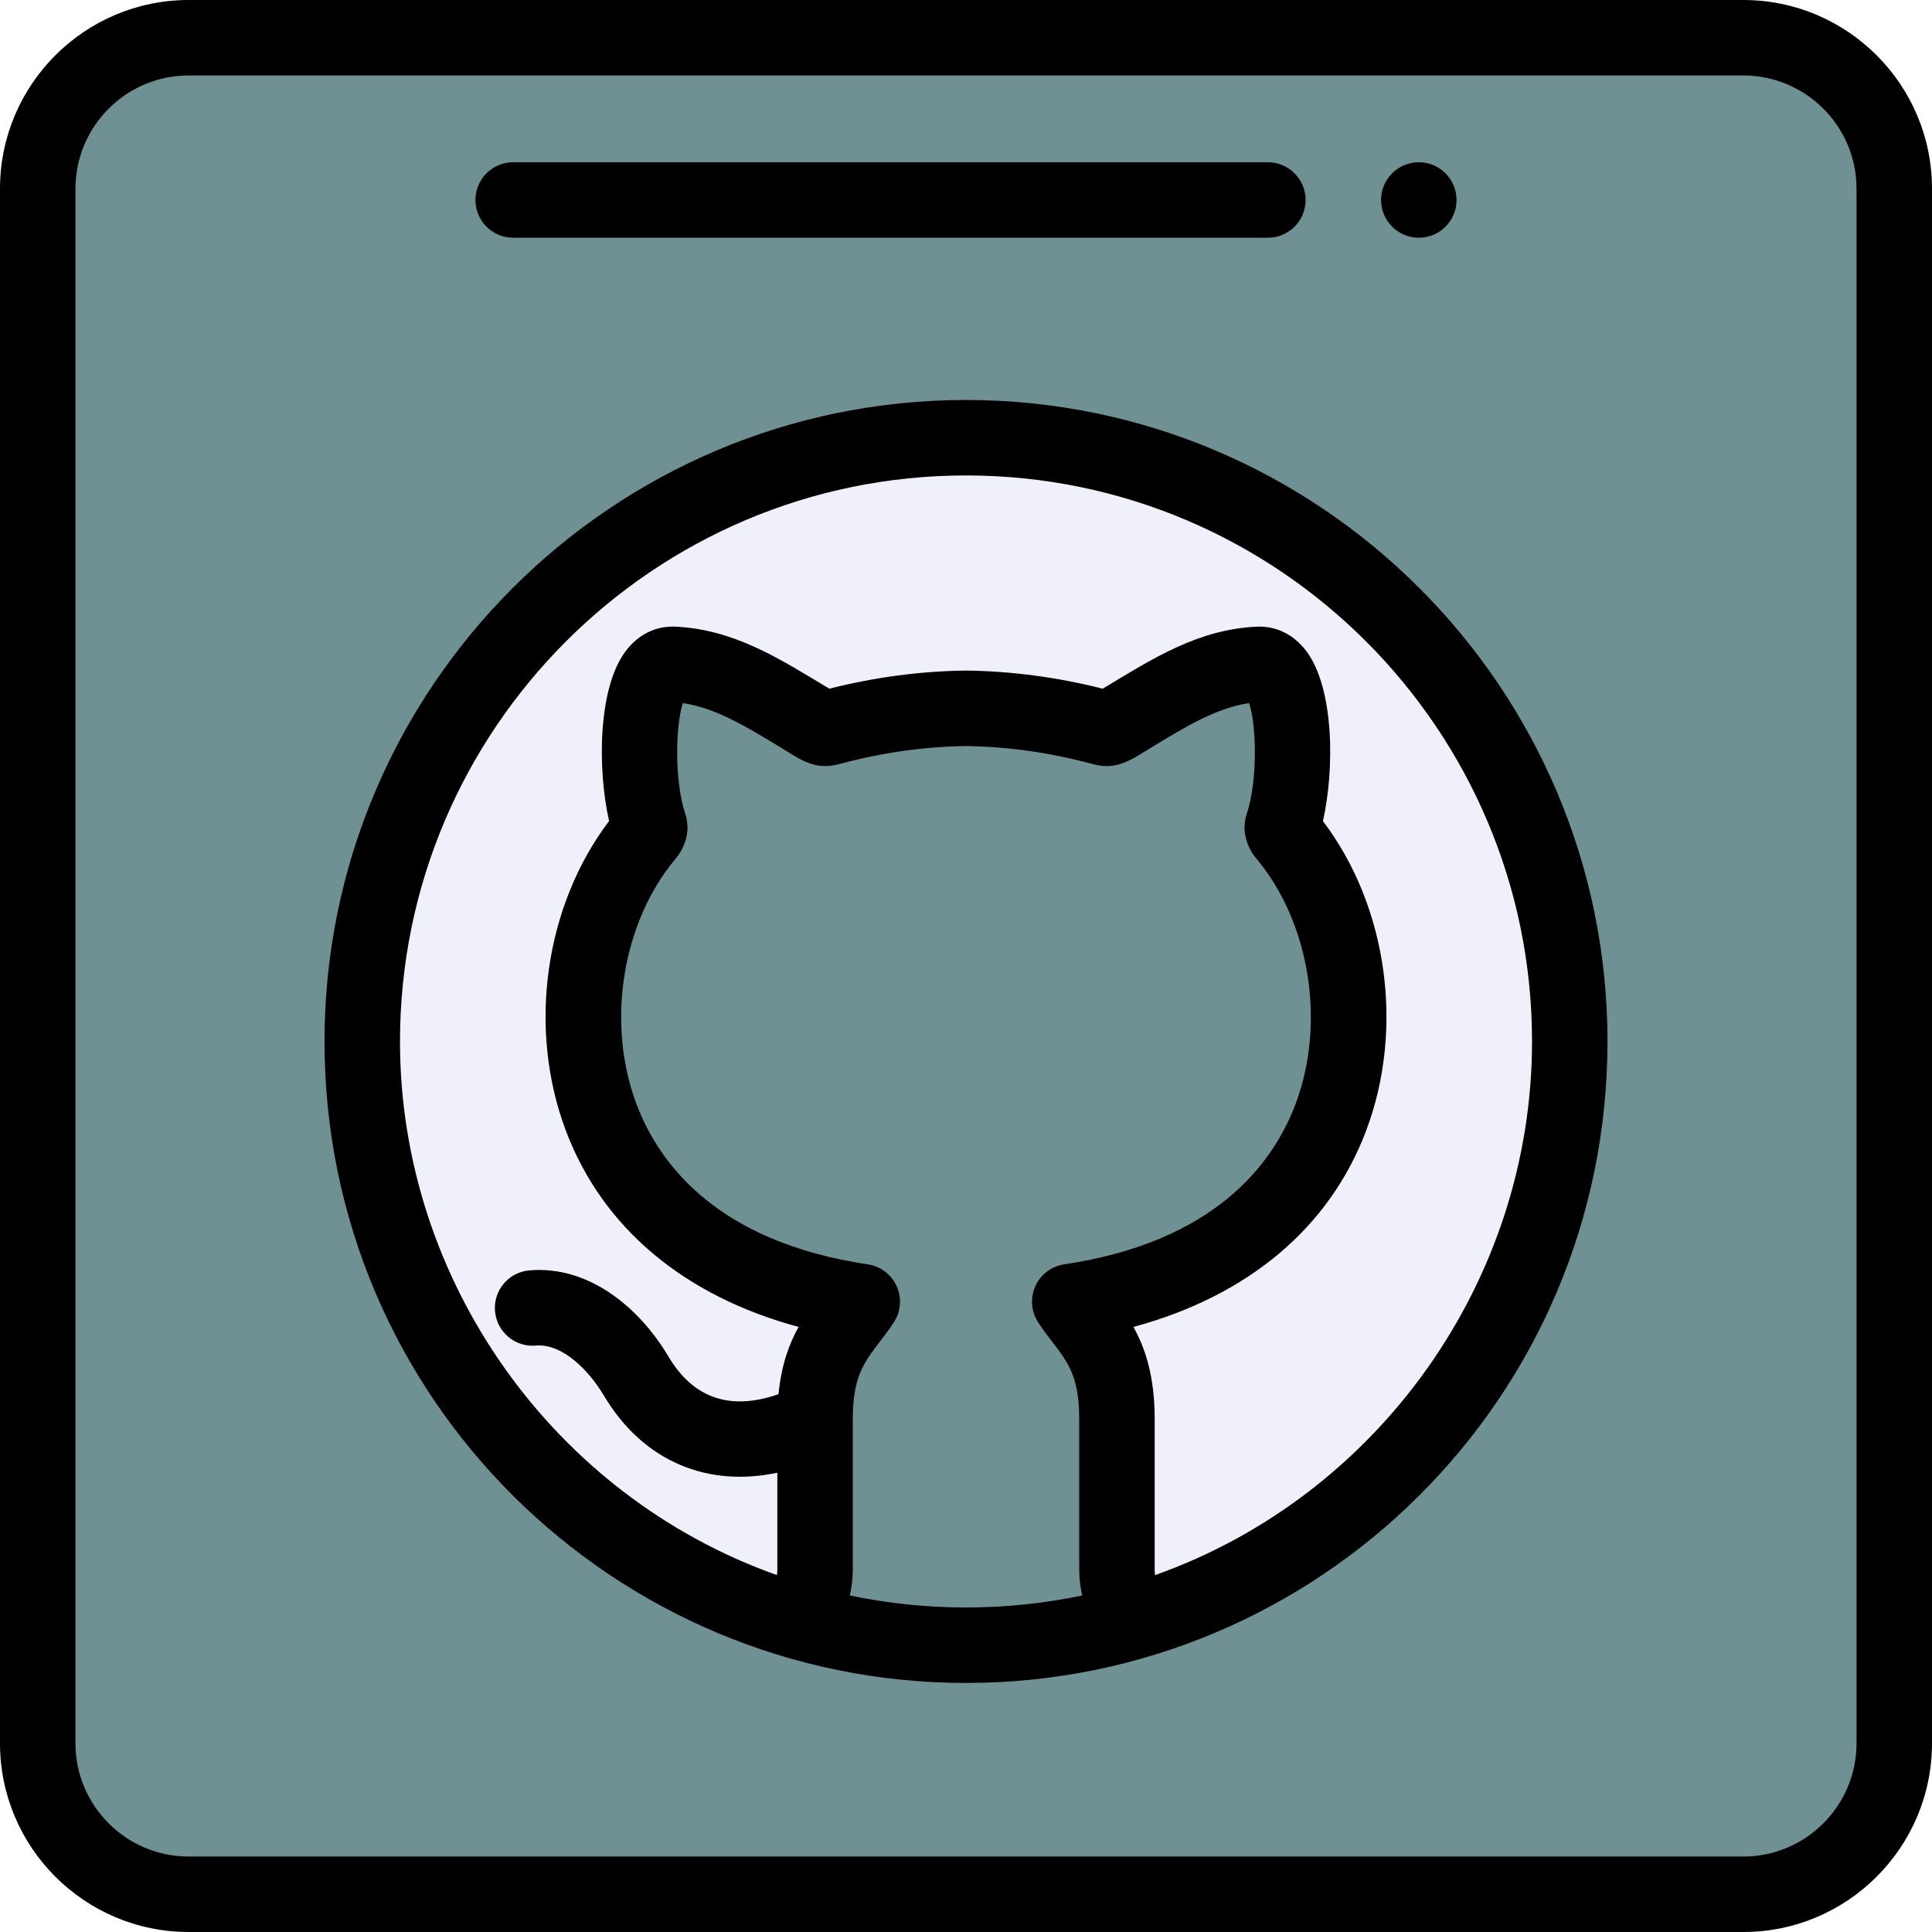
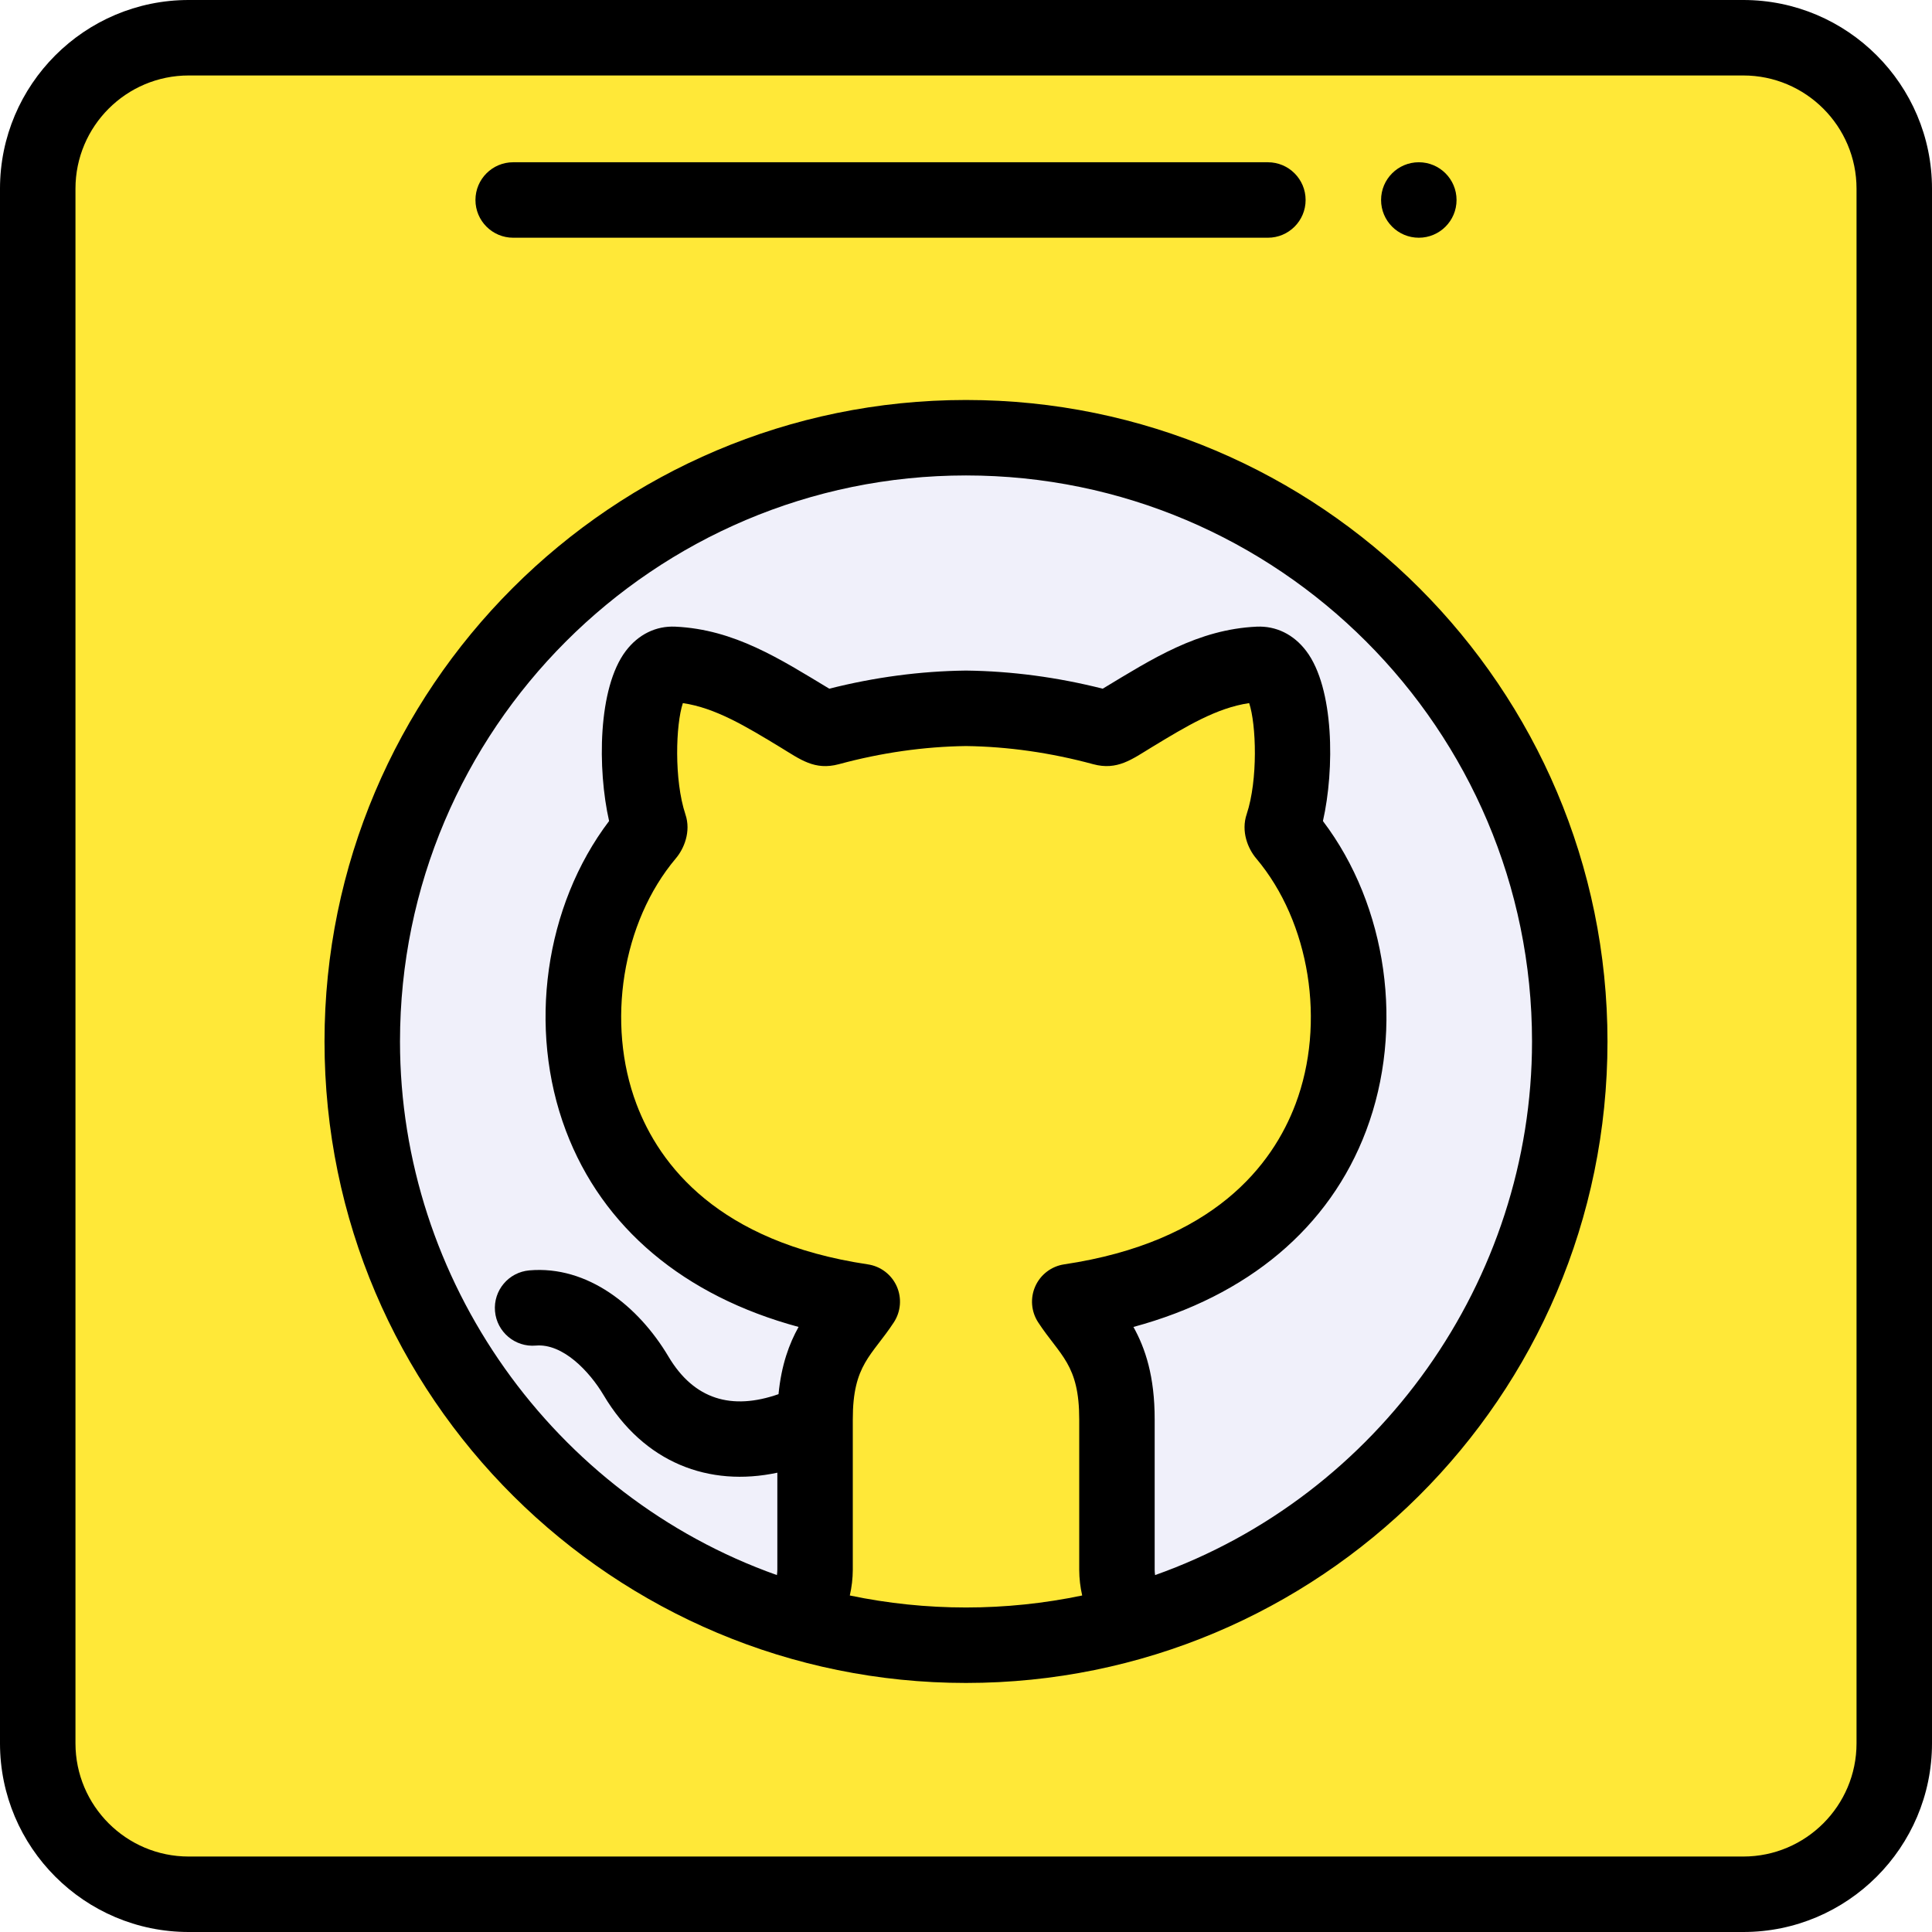
<svg xmlns="http://www.w3.org/2000/svg" height="512pt" viewBox="0 0 512 512" width="512pt">
-   <path d="m462 10h-412c-22.09 0-40 17.91-40 40v412c0 22.09 17.91 40 40 40h412c22.09 0 40-17.91 40-40v-412c0-22.09-17.91-40-40-40zm0 0" fill="#709193" />
+   <path d="m462 10h-412c-22.09 0-40 17.91-40 40v412c0 22.09 17.91 40 40 40h412c22.09 0 40-17.91 40-40v-412c0-22.09-17.91-40-40-40zm0 0" fill="#ffe838" />
  <path d="m256 116c88.371 0 160 71.629 160 160 0 72.66-48.43 134.012-114.781 153.52-3.277-3.559-5.188-8.301-5.219-13.52v-39.82c.031-18.309-7.219-23.141-12.512-31.219 83.613-12.48 86.242-89.359 57.043-123.941-.453-.52-.859-1.508-.672-2.07 4.48-13.539 3.902-43.359-6.348-42.891-14.043.652-25.242 8.562-38.273 16.312-.988.578-1.777.809-2.93.5-11.98-3.25-24.09-5.012-36.309-5.16-12.219.148-24.328 1.91-36.309 5.16-1.152.309-1.941.078-2.93-.5-13.031-7.75-24.23-15.66-38.273-16.312-10.25-.469-10.828 29.352-6.348 42.891.188.562-.219 1.551-.672 2.07-29.199 34.582-26.57 111.461 57.043 123.941-5.293 8.078-12.543 12.91-12.512 31.219v39.82c-.031 5.219-1.941 9.961-5.219 13.52-66.352-19.508-114.781-80.859-114.781-153.52 0-88.371 71.629-160 160-160zm0 0" fill="#f0f0fa" />
  <path d="m386 53c0 5.523-4.477 10-10 10s-10-4.477-10-10 4.477-10 10-10 10 4.477 10 10zm0 0" />
  <path d="m256 106c-93.738 0-170 76.262-170 170 0 94.645 76.879 170 170 170 93.324 0 170-75.488 170-170 0-93.738-76.262-170-170-170zm-30.793 316.82c.508-2.207.781-4.492.793-6.82v-39.836c-.023-14.582 5.059-16.844 10.875-25.727 1.867-2.852 2.152-6.457.762-9.57-1.395-3.109-4.277-5.297-7.648-5.797-39.668-5.922-55.238-26.371-61.316-42.48-8.094-21.461-3.809-48.223 10.418-65.094 2.164-2.543 4.102-7.113 2.547-11.688-3.035-9.168-2.562-23.812-.672-29.477 8.617 1.262 16.668 6.145 25.84 11.711 5.309 3.227 9.082 6.203 15.504 4.477 11.223-3.043 22.559-4.66 33.691-4.809 11.137.145 22.473 1.766 33.711 4.812 6.383 1.723 10.281-1.32 15.484-4.48 9.176-5.566 17.227-10.453 25.844-11.711 1.891 5.66 2.363 20.301-.645 29.395-1.582 4.652.352 9.227 2.516 11.77 14.23 16.867 18.516 43.633 10.418 65.094-6.074 16.109-21.645 36.559-61.312 42.477-3.371.504-6.254 2.691-7.648 5.801-1.395 3.113-1.109 6.719.758 9.57 5.805 8.863 10.902 11.125 10.879 25.742v39.875c.012 2.305.281 4.574.785 6.766-10.074 2.102-20.383 3.18-30.789 3.18s-20.719-1.078-30.793-3.18zm80.902-5.402c-.062-.465-.105-.934-.109-1.418v-39.805c.02-11.477-2.504-18.941-5.629-24.539 30.348-8.203 51.977-26.309 61.668-52.008 10.238-27.145 5.594-59.594-11.449-82.059 3.105-13.668 3.016-35.254-4.426-45.07-3.328-4.395-7.977-6.672-13.117-6.449-15.637.723-27.688 8.527-40.812 16.441-12.012-3.039-24.145-4.652-36.113-4.801-.082-.004-.16-.004-.242 0-11.973.145-24.113 1.762-36.113 4.801-13.023-7.852-25.109-15.715-40.816-16.441-5.117-.234-9.781 2.055-13.113 6.449-7.43 9.801-7.531 31.336-4.422 45.062-17.043 22.465-21.691 54.922-11.453 82.066 9.691 25.699 31.32 43.805 61.668 52.004-2.469 4.422-4.555 10.016-5.316 17.816-12.367 4.324-22.379 1.473-29.176-9.98-7.949-13.371-21.418-24.156-36.855-22.824-5.504.477-9.578 5.324-9.102 10.824.473 5.504 5.336 9.586 10.824 9.105 7.148-.621 14.199 6.824 17.938 13.109 10.688 18.012 28 24.441 46.059 20.578v25.66c-.004.504-.047.992-.113 1.473-59.199-21.004-99.887-78.02-99.887-141.414 0-82.711 67.289-150 150-150s150 67.289 150 150c0 63.395-40.688 120.41-99.891 141.418zm0 0" />
  <path d="m462 0h-412c-27.57 0-50 22.43-50 50v412c0 27.57 22.43 50 50 50h412c27.57 0 50-22.43 50-50v-412c0-27.57-22.43-50-50-50zm30 462c0 16.543-13.457 30-30 30h-412c-16.543 0-30-13.457-30-30v-412c0-16.543 13.457-30 30-30h412c16.543 0 30 13.457 30 30zm0 0" />
  <path d="m136 63h200c5.523 0 10-4.477 10-10s-4.477-10-10-10h-200c-5.523 0-10 4.477-10 10s4.477 10 10 10zm0 0" />
</svg>
